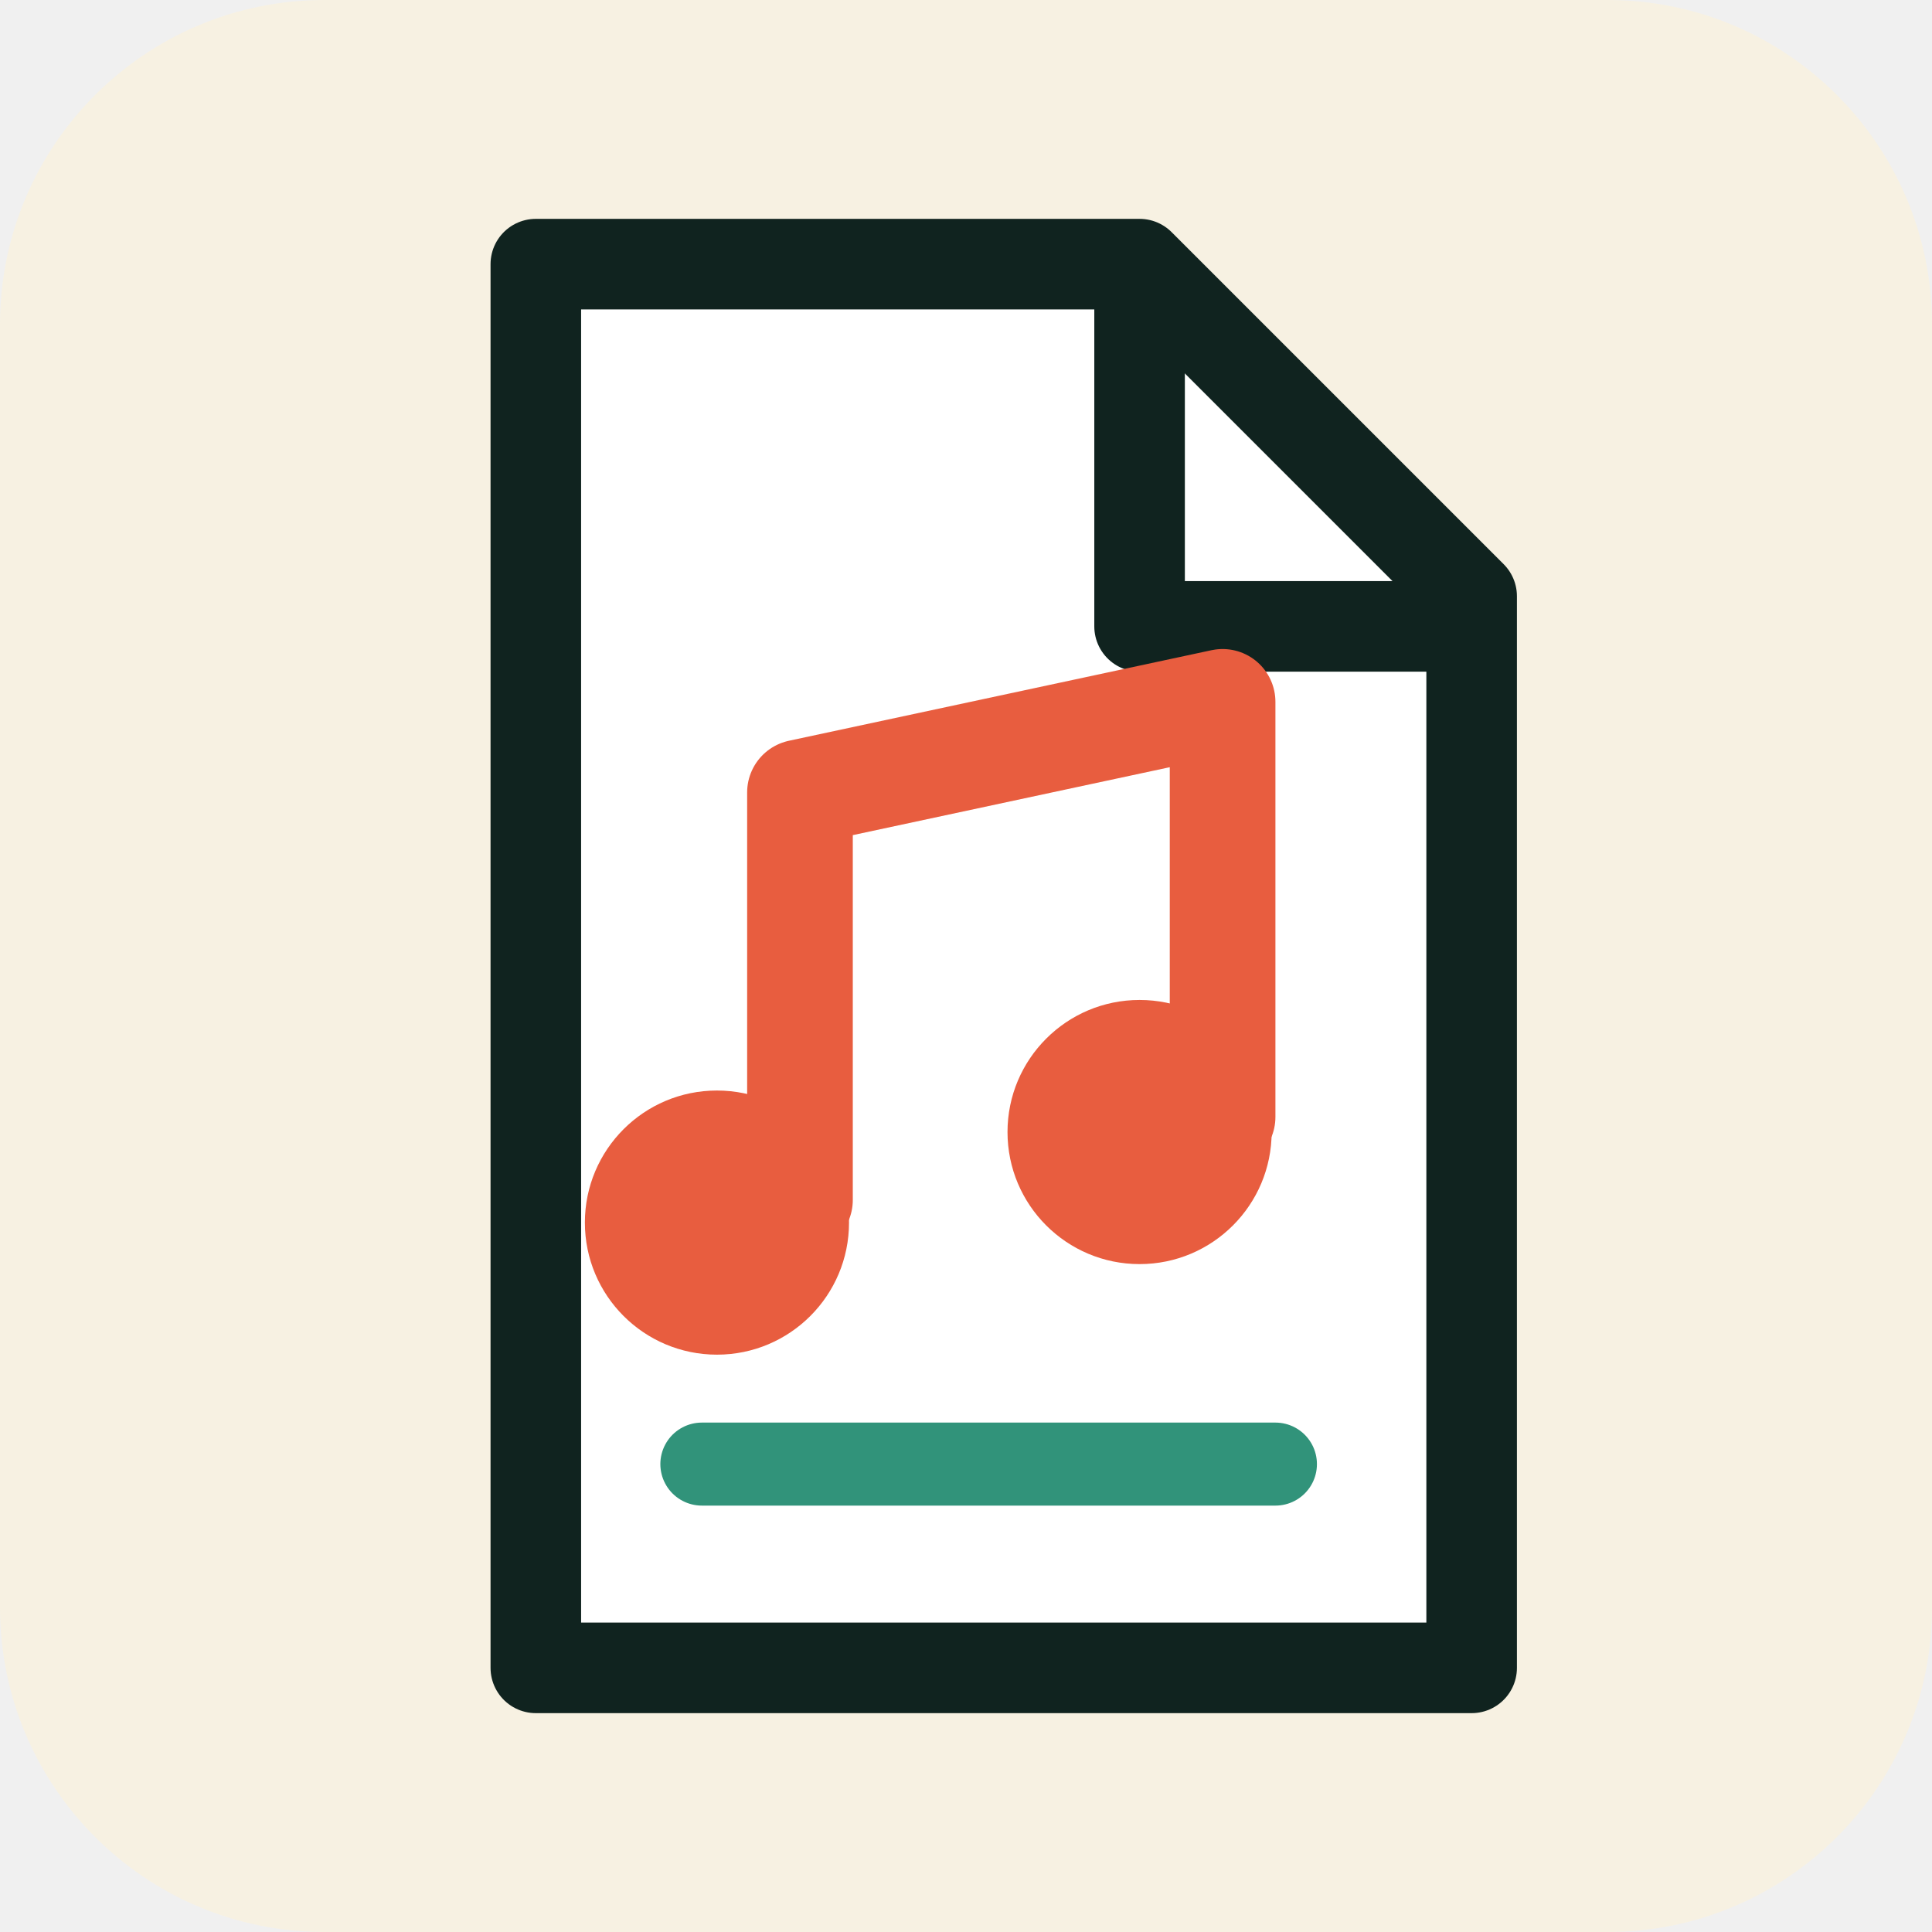
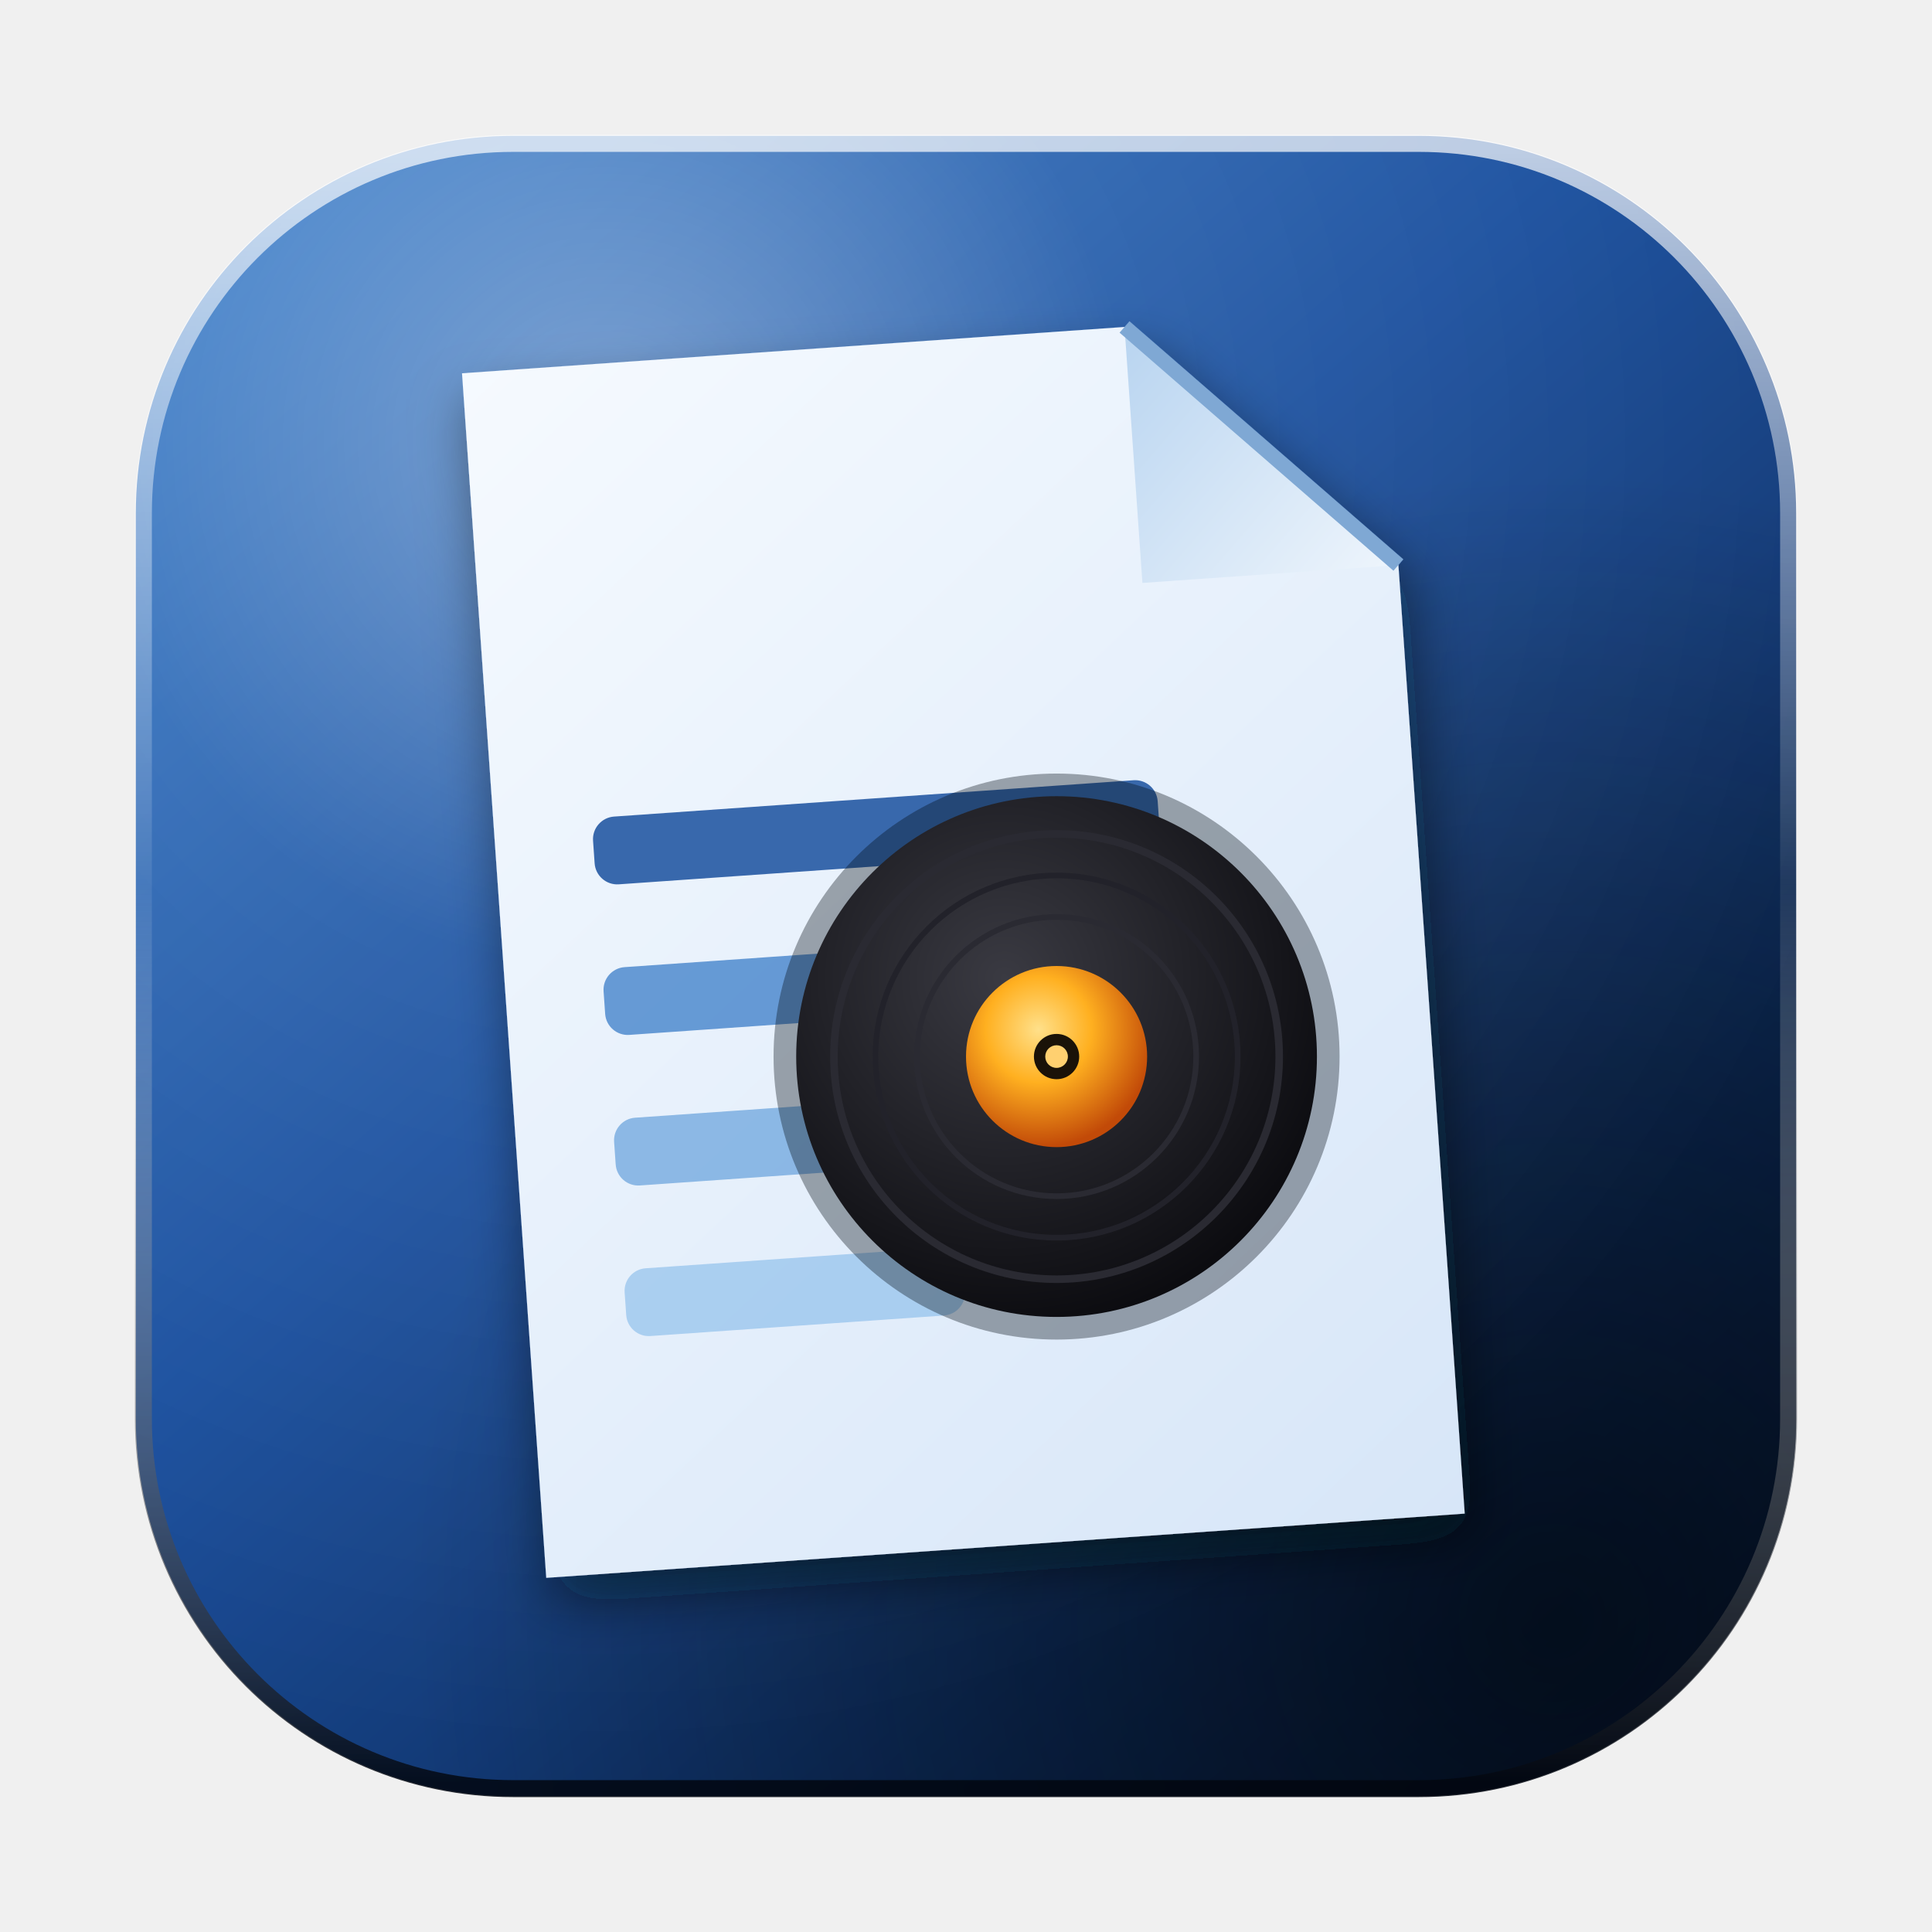
- <svg xmlns="http://www.w3.org/2000/svg" viewBox="0 0 512 512">
-   <rect width="512" height="512" rx="86" fill="#f7f1e2" />
-   <path d="M142 70h160l88 88v284H142z" fill="#ffffff" stroke="#10231f" stroke-width="24" stroke-linejoin="round" />
-   <path d="M302 70v96h88" fill="none" stroke="#10231f" stroke-width="24" stroke-linejoin="round" />
-   <path d="M212 318V210l112-24v110" fill="none" stroke="#e85d3f" stroke-width="28" stroke-linecap="round" stroke-linejoin="round" />
-   <circle cx="190" cy="324" r="35" fill="#e85d3f" />
-   <circle cx="302" cy="300" r="35" fill="#e85d3f" />
-   <path d="M186 388h152" stroke="#31937a" stroke-width="22" stroke-linecap="round" />
+ <svg xmlns="http://www.w3.org/2000/svg" width="1024" height="1024" viewBox="0 0 1024 1024">
+   <defs>
+     <linearGradient id="body" x1="0.08" y1="0" x2="0.95" y2="1">
+       <stop offset="0" stop-color="#3A7CC8" />
+       <stop offset="0.4" stop-color="#1A4F9E" />
+       <stop offset="1" stop-color="#061530" />
+     </linearGradient>
+     <radialGradient id="gloss" cx="0.28" cy="0.18" r="0.8">
+       <stop offset="0" stop-color="#ffffff" stop-opacity="0.38" />
+       <stop offset="0.4" stop-color="#ffffff" stop-opacity="0.08" />
+       <stop offset="1" stop-color="#ffffff" stop-opacity="0" />
+     </radialGradient>
+     <radialGradient id="shade" cx="0.86" cy="0.9" r="0.7">
+       <stop offset="0" stop-color="#010810" stop-opacity="0.75" />
+       <stop offset="1" stop-color="#010810" stop-opacity="0" />
+     </radialGradient>
+     <linearGradient id="rim" x1="0" y1="0" x2="0" y2="1">
+       <stop offset="0" stop-color="#ffffff" stop-opacity="0.7" />
+       <stop offset="0.45" stop-color="#ffffff" stop-opacity="0.08" />
+       <stop offset="1" stop-color="#01060F" stop-opacity="0.85" />
+     </linearGradient>
+     <linearGradient id="paper" x1="220" y1="160" x2="760" y2="820" gradientUnits="userSpaceOnUse">
+       <stop offset="0" stop-color="#F7FBFF" />
+       <stop offset="1" stop-color="#D7E6F8" />
+     </linearGradient>
+     <linearGradient id="fold" x1="0" y1="0" x2="1" y2="1">
+       <stop offset="0" stop-color="#B8D4F0" />
+       <stop offset="1" stop-color="#EEF5FC" />
+     </linearGradient>
+     <radialGradient id="vinyl" cx="0.4" cy="0.35" r="0.7">
+       <stop offset="0" stop-color="#3A3A42" />
+       <stop offset="1" stop-color="#0A0A0E" />
+     </radialGradient>
+     <radialGradient id="label" cx="0.4" cy="0.35" r="0.65">
+       <stop offset="0" stop-color="#FFE08A" />
+       <stop offset="0.45" stop-color="#FFB020" />
+       <stop offset="1" stop-color="#C24A08" />
+     </radialGradient>
+     <filter id="docShadow" x="-20%" y="-20%" width="140%" height="150%">
+       <feDropShadow dx="4" dy="14" stdDeviation="14" flood-color="#010810" flood-opacity="0.5" />
+     </filter>
+   </defs>
+   <rect x="72" y="72" width="880" height="880" rx="200" fill="url(#body)" />
+   <rect x="72" y="72" width="880" height="880" rx="200" fill="url(#shade)" />
+   <rect x="72" y="72" width="880" height="880" rx="200" fill="url(#gloss)" />
+   <rect x="76" y="76" width="872" height="872" rx="196" fill="none" stroke="url(#rim)" stroke-width="9" />
+   <g filter="url(#docShadow)" transform="rotate(-4 512 520)">
+     <path d="M268 180 H620 L756 316 V820 H268 Z" fill="url(#paper)" />
+     <path d="M620 180 V316 H756 Z" fill="url(#fold)" />
+     <path d="M620 180 L756 316" fill="none" stroke="#7FA8D4" stroke-width="8" stroke-linejoin="round" />
+     <rect x="320" y="420" width="300" height="36" rx="12" fill="#1A4F9E" opacity="0.85" />
+     <rect x="320" y="500" width="260" height="36" rx="12" fill="#3A7CC8" opacity="0.75" />
+     <rect x="320" y="580" width="220" height="36" rx="12" fill="#5A9AD8" opacity="0.65" />
+     <rect x="320" y="660" width="180" height="36" rx="12" fill="#7AB4E8" opacity="0.55" />
+   </g>
+   <g transform="translate(560 560)">
+     <circle cx="0" cy="0" r="150" fill="#010810" opacity="0.35" />
+     <circle cx="0" cy="0" r="138" fill="url(#vinyl)" />
+     <circle cx="0" cy="0" r="118" fill="none" stroke="#2A2A32" stroke-width="4" />
+     <circle cx="0" cy="0" r="96" fill="none" stroke="#22222A" stroke-width="3" />
+     <circle cx="0" cy="0" r="74" fill="none" stroke="#2A2A32" stroke-width="3" />
+     <circle cx="0" cy="0" r="48" fill="url(#label)" />
+     <circle cx="0" cy="0" r="12" fill="#1A1208" />
+     <circle cx="0" cy="0" r="6" fill="#FFD070" />
+   </g>
</svg>
